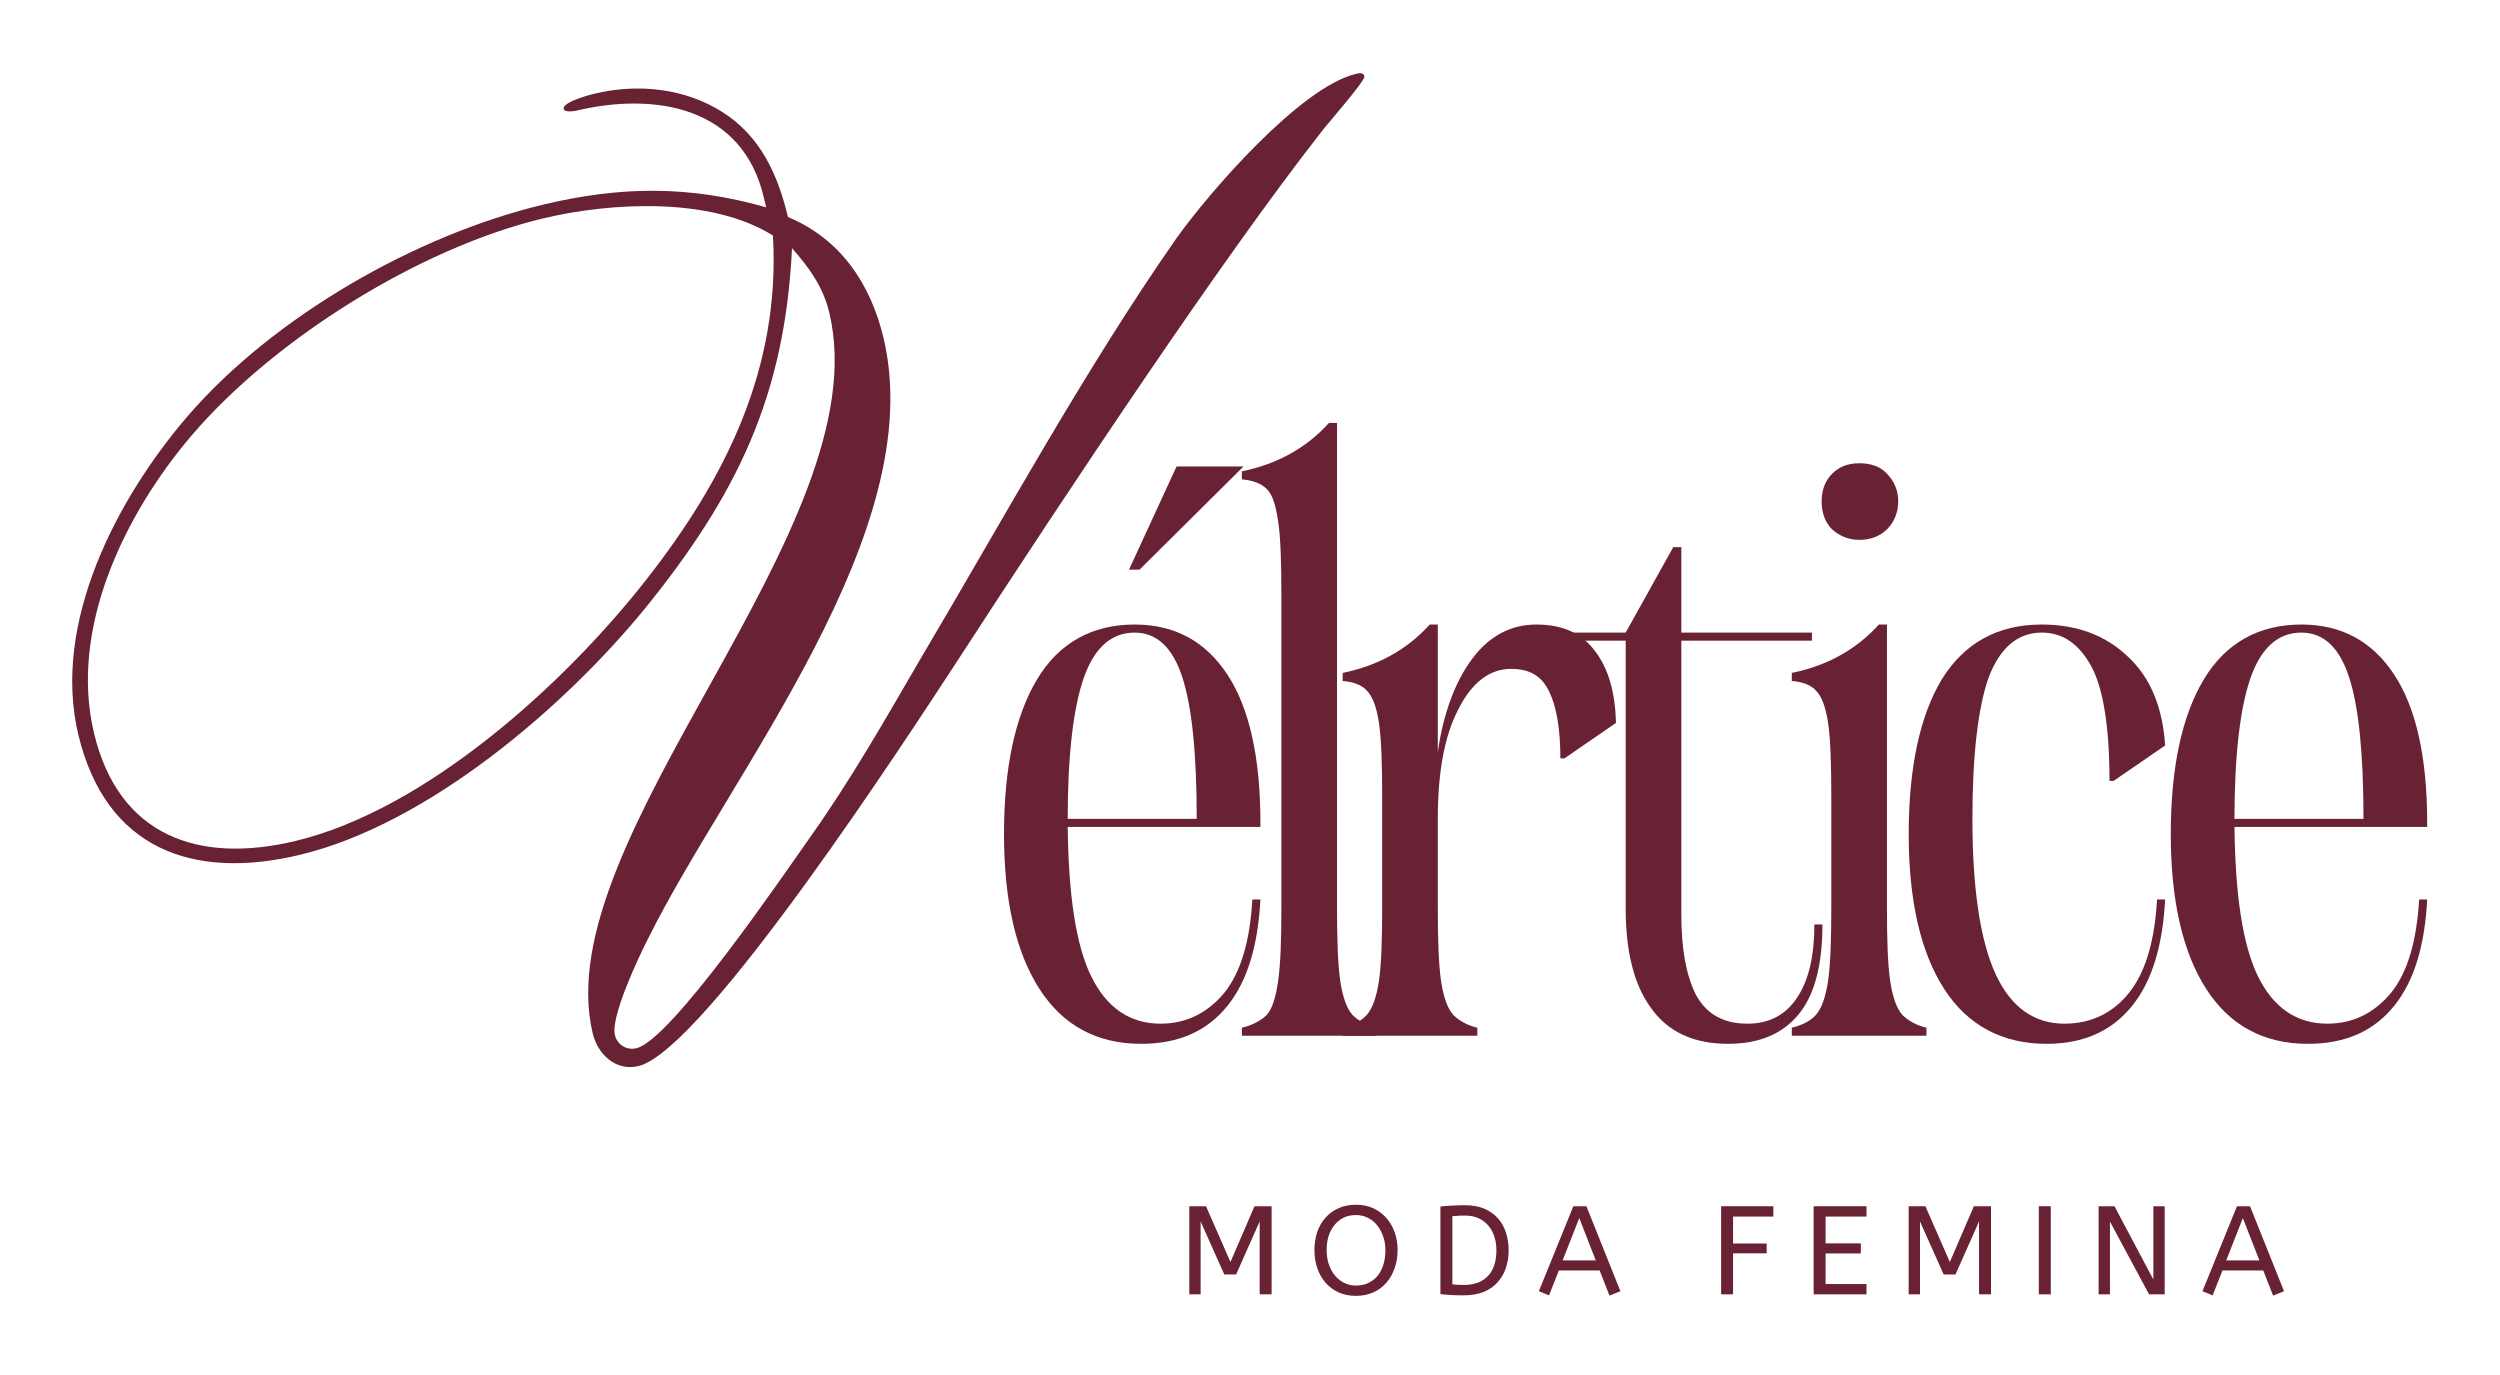
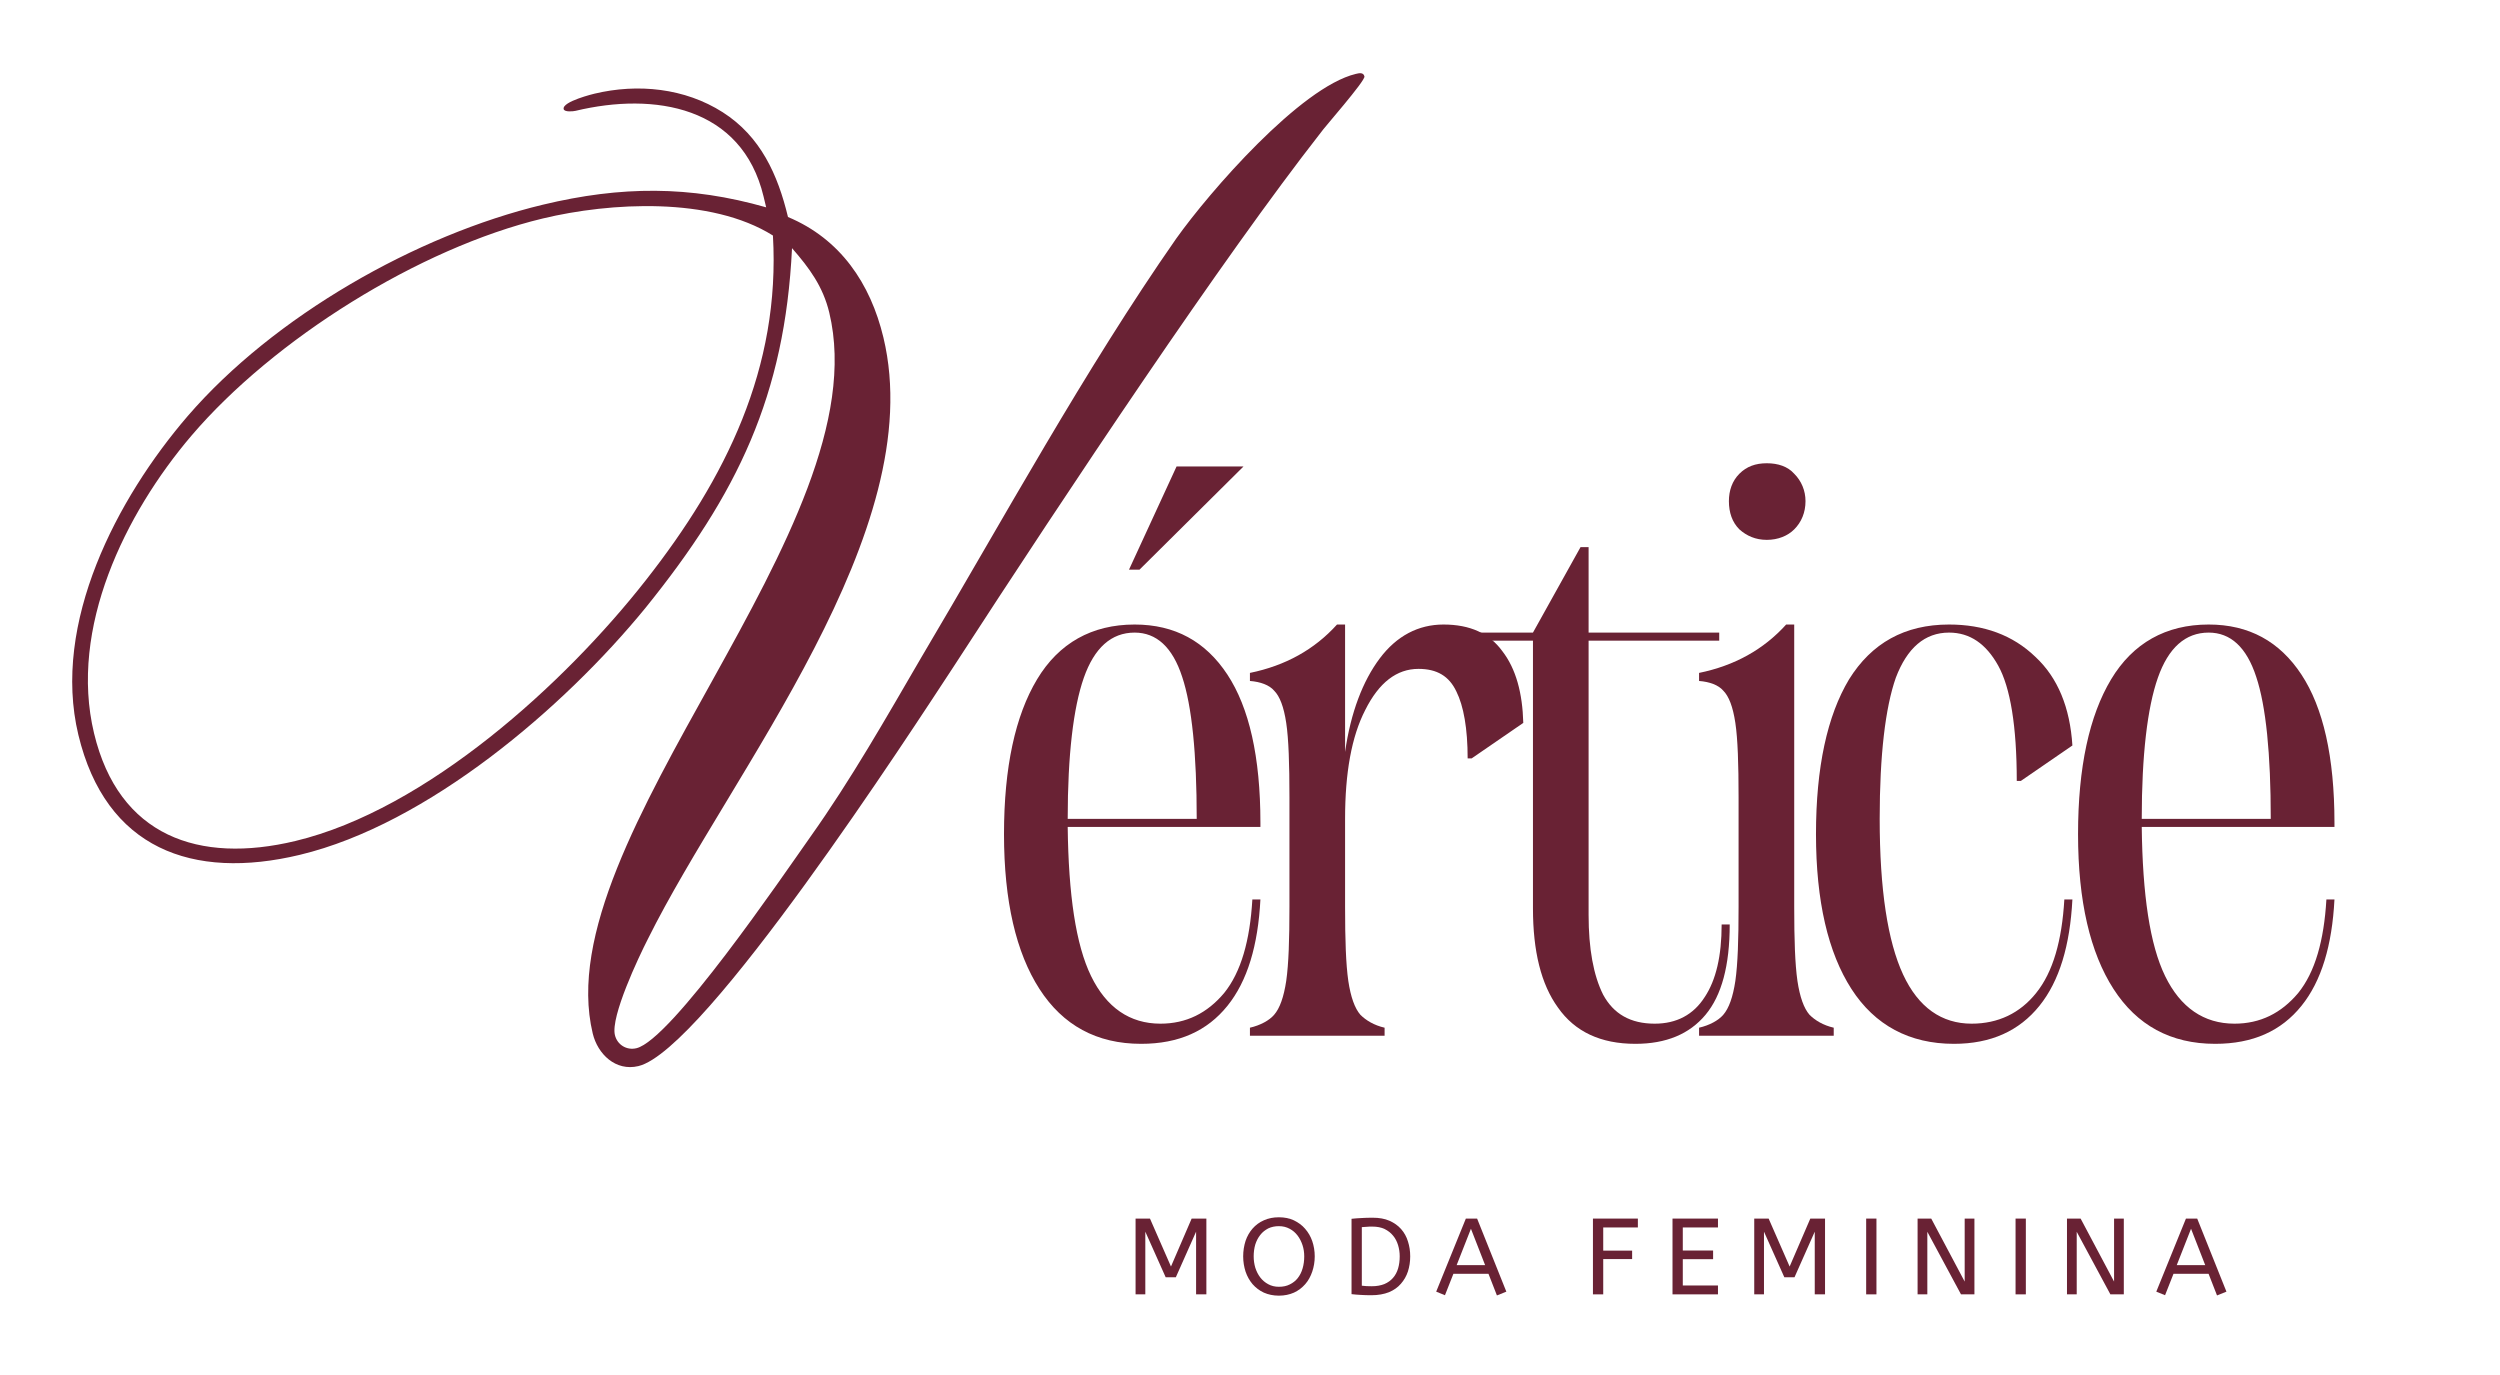
<svg xmlns="http://www.w3.org/2000/svg" xmlns:xlink="http://www.w3.org/1999/xlink" width="1200" height="660" viewBox="0 0 1200 660">
  <g transform="translate(-770.0 -470.0) scale(2.0)">
    <defs>
      <clipPath id="clip_1">
        <path transform="matrix(.24,0,0,.24,0,0)" d="M0 0H6000V3375H0Z" clip-rule="evenodd" />
      </clipPath>
      <clipPath id="clip_2">
        <path transform="matrix(.24,0,0,.24,0,0)" d="M0 0H6000V3375H0Z" clip-rule="evenodd" />
      </clipPath>
      <clipPath id="clip_3">
        <path transform="matrix(.24,0,0,.24,0,0)" d="M0 0H6000V3375H0Z" clip-rule="evenodd" />
      </clipPath>
      <clipPath id="clip_4">
        <path transform="matrix(.24,0,0,.24,615.36,328.56)" d="M0 0H1472V808H0Z" clip-rule="evenodd" />
      </clipPath>
      <path id="font_5_78" d="M.224-.01C.169-.01 .127 .013 .098 .058 .069 .103 .054 .167 .054 .25 .054 .333 .068 .397 .095 .442 .122 .487 .163 .51 .216 .51 .266 .51 .304 .489 .331 .448 .358 .407 .372 .346 .372 .264V.259H.133C.134 .175 .143 .113 .162 .074 .181 .035 .21 .015 .248 .015 .28 .015 .306 .028 .327 .053 .348 .079 .359 .118 .362 .169H.372C.369 .112 .356 .068 .331 .037 .306 .006 .271-.01 .224-.01M.133 .269H.293C.293 .35 .287 .409 .275 .445 .263 .482 .243 .5 .216 .5 .187 .5 .166 .481 .153 .444 .14 .407 .133 .348 .133 .269M.209 .578 .268 .706H.351L.222 .578H.209Z" />
      <path id="font_5_93" d="M.024 .01C.037 .013 .048 .019 .055 .026 .062 .034 .066 .048 .069 .068 .072 .089 .073 .119 .073 .16V.546C.073 .587 .072 .618 .069 .638 .066 .658 .062 .671 .055 .678 .048 .685 .037 .689 .024 .69V.7C.068 .709 .104 .729 .132 .76H.142V.16C.142 .119 .143 .089 .146 .068 .149 .048 .154 .034 .161 .026 .168 .019 .178 .013 .191 .01V0H.024V.01Z" />
      <path id="font_5_109" d="M.034 .01C.047 .013 .058 .019 .064 .026 .071 .034 .076 .048 .079 .068 .082 .089 .083 .119 .083 .16V.296C.083 .337 .082 .368 .079 .388 .076 .408 .071 .421 .064 .428 .058 .435 .047 .439 .034 .44V.45C.078 .459 .114 .479 .142 .51H.152V.352C.159 .401 .174 .44 .195 .468 .216 .496 .243 .51 .274 .51 .307 .51 .331 .499 .347 .477 .364 .455 .372 .425 .373 .388L.309 .344H.304C.304 .381 .299 .409 .29 .427 .281 .446 .266 .455 .243 .455 .216 .455 .194 .438 .177 .404 .16 .371 .152 .326 .152 .269V.16C.152 .119 .153 .089 .156 .068 .159 .048 .164 .034 .171 .026 .178 .019 .188 .013 .201 .01V0H.034V.01Z" />
      <path id="font_5_113" d="M.206-.01C.163-.01 .131 .005 .11 .035 .089 .064 .079 .105 .079 .158V.49H.01V.5H.079L.138 .606H.148V.5H.31V.49H.148V.15C.148 .108 .154 .075 .166 .051 .179 .027 .2 .015 .23 .015 .257 .015 .278 .026 .292 .048 .306 .069 .313 .099 .313 .138H.323C.323 .087 .313 .05 .293 .026 .273 .002 .244-.01 .206-.01Z" />
      <path id="font_5_85" d="M.118 .615C.104 .615 .093 .62 .084 .628 .075 .637 .071 .649 .071 .663 .071 .676 .075 .688 .084 .697 .093 .706 .104 .71 .118 .71 .132 .71 .144 .706 .152 .697 .161 .688 .166 .676 .166 .663 .166 .649 .161 .637 .152 .628 .144 .62 .132 .615 .118 .615M.034 0V.01C.047 .013 .058 .019 .064 .026 .071 .034 .076 .048 .079 .068 .082 .089 .083 .119 .083 .16V.296C.083 .337 .082 .368 .079 .388 .076 .408 .071 .421 .064 .428 .058 .435 .047 .439 .034 .44V.45C.078 .459 .114 .479 .142 .51H.152V.16C.152 .119 .153 .089 .156 .068 .159 .048 .164 .034 .171 .026 .178 .019 .188 .013 .201 .01V0H.034Z" />
      <path id="font_5_73" d="M.225-.01C.17-.01 .127 .013 .098 .058 .069 .103 .054 .167 .054 .25 .054 .333 .068 .397 .095 .442 .123 .487 .164 .51 .219 .51 .262 .51 .298 .497 .326 .47 .354 .444 .369 .407 .372 .36L.308 .316H.303C.303 .384 .295 .432 .28 .459 .265 .486 .245 .5 .219 .5 .189 .5 .167 .481 .153 .444 .14 .407 .133 .348 .133 .269 .133 .181 .143 .117 .162 .076 .181 .035 .21 .015 .247 .015 .28 .015 .307 .028 .327 .053 .348 .079 .359 .118 .362 .169H.372C.369 .112 .356 .068 .331 .037 .306 .006 .271-.01 .225-.01Z" />
      <path id="font_5_77" d="M.224-.01C.169-.01 .127 .013 .098 .058 .069 .103 .054 .167 .054 .25 .054 .333 .068 .397 .095 .442 .122 .487 .163 .51 .216 .51 .266 .51 .304 .489 .331 .448 .358 .407 .372 .346 .372 .264V.259H.133C.134 .175 .143 .113 .162 .074 .181 .035 .21 .015 .248 .015 .28 .015 .306 .028 .327 .053 .348 .079 .359 .118 .362 .169H.372C.369 .112 .356 .068 .331 .037 .306 .006 .271-.01 .224-.01M.133 .269H.293C.293 .35 .287 .409 .275 .445 .263 .482 .243 .5 .216 .5 .187 .5 .166 .481 .153 .444 .14 .407 .133 .348 .133 .269Z" />
      <clipPath id="clip_6">
        <path transform="matrix(.24,0,0,.24,373.68,213.84)" d="M0 0H1646V1451H0Z" clip-rule="evenodd" />
      </clipPath>
      <clipPath id="clip_7">
        <path transform="matrix(.24,0,0,.24,667.68,517.68)" d="M0 0H1134V151H0Z" clip-rule="evenodd" />
      </clipPath>
      <path id="font_8_66" d="M.649 .579 .462 .158H.368L.18 .579V0H.09V.7H.223L.417 .257 .608 .7H.744V0H.649V.579Z" />
      <path id="font_8_68" d="M.05 .351C.05 .402 .058 .45 .072 .494 .087 .538 .109 .576 .137 .608 .166 .641 .2 .666 .241 .684 .282 .703 .328 .712 .38 .712 .431 .712 .477 .703 .518 .684 .559 .664 .594 .639 .622 .606 .651 .573 .673 .535 .688 .492 .703 .448 .711 .401 .711 .351 .711 .301 .703 .254 .688 .21 .673 .166 .652 .127 .623 .094 .594 .061 .56 .035 .519 .016 .478-.002 .432-.012 .38-.012 .328-.012 .282-.002 .241 .016 .2 .035 .166 .061 .137 .094 .109 .127 .087 .166 .072 .21 .058 .254 .05 .301 .05 .351M.147 .351C.147 .315 .152 .28 .162 .246 .173 .212 .188 .182 .208 .156 .228 .13 .253 .109 .281 .094 .31 .078 .343 .07 .38 .07 .419 .07 .452 .077 .481 .092 .51 .106 .535 .126 .554 .15 .574 .176 .589 .205 .599 .24 .609 .274 .614 .311 .614 .351 .614 .387 .609 .422 .598 .455 .587 .488 .572 .518 .552 .544 .532 .57 .508 .591 .479 .606 .449 .622 .417 .63 .38 .63 .343 .63 .31 .623 .281 .609 .253 .594 .228 .575 .208 .549 .188 .524 .173 .495 .162 .461 .152 .427 .147 .39 .147 .351Z" />
      <path id="font_8_57" d="M.09 .698C.121 .701 .152 .704 .182 .705 .212 .707 .246 .708 .285 .708 .345 .708 .397 .699 .44 .68 .483 .661 .519 .636 .548 .603 .577 .57 .598 .532 .611 .489 .625 .446 .632 .4 .632 .351 .632 .302 .625 .256 .611 .212 .597 .169 .575 .131 .546 .098 .518 .065 .481 .039 .436 .02 .39 .002 .337-.008 .274-.008 .236-.008 .203-.007 .174-.005 .146-.004 .118-.001 .09 .002V.698M.282 .626C.263 .626 .245 .626 .229 .624 .213 .623 .198 .622 .185 .621V.08C.199 .078 .214 .077 .229 .076 .244 .075 .26 .075 .277 .075 .322 .075 .36 .082 .393 .095 .426 .109 .452 .128 .473 .152 .495 .177 .51 .206 .52 .239 .53 .273 .535 .31 .535 .351 .535 .387 .53 .421 .52 .454 .51 .487 .495 .517 .474 .542 .453 .568 .427 .588 .395 .604 .363 .619 .325 .626 .282 .626Z" />
      <path id="font_8_54" d="M.01 .025 .284 .7H.388L.658 .025 .571-.01 .493 .19H.169L.091-.008 .01 .025M.199 .27H.462L.331 .606 .199 .27Z" />
      <path id="font_8_3" d="M0 0Z" />
      <path id="font_8_59" d="M.09 .7H.505V.618H.185V.404H.452V.326H.185V0H.09V.7Z" />
      <path id="font_8_58" d="M.09 .7H.51V.618H.185V.405H.465V.325H.185V.082H.51V0H.09V.7Z" />
      <path id="font_8_62" d="M.09 0V.7H.185V0H.09Z" />
      <path id="font_8_67" d="M.18 .578V0H.09V.7H.216L.525 .118V.7H.615V0H.491L.18 .578Z" />
    </defs>
    <g>
      <g clip-path="url(#clip_1)">

</g>
      <g clip-path="url(#clip_2)">

</g>
      <g clip-path="url(#clip_3)">
        <g>
          <g clip-path="url(#clip_4)">
            <use data-text="é" xlink:href="#font_5_78" transform="matrix(193.523,0,0,-193.5231,615.5098,483.5837)" fill="#692234" />
-             <use data-text="l" xlink:href="#font_5_93" transform="matrix(193.523,0,0,-193.5231,678.4044,483.5837)" fill="#692234" />
-             <use data-text="r" xlink:href="#font_5_109" transform="matrix(193.523,0,0,-193.5231,700.6592,483.5837)" fill="#692234" />
-             <use data-text="t" xlink:href="#font_5_113" transform="matrix(193.523,0,0,-193.5231,759.8769,483.5837)" fill="#692234" />
-             <use data-text="i" xlink:href="#font_5_85" transform="matrix(193.523,0,0,-193.5231,808.4507,483.5837)" fill="#692234" />
-             <use data-text="c" xlink:href="#font_5_73" transform="matrix(193.523,0,0,-193.5231,832.6408,483.5837)" fill="#692234" />
-             <use data-text="e" xlink:href="#font_5_77" transform="matrix(193.523,0,0,-193.5231,895.5353,483.5837)" fill="#692234" />
+             <use data-text="r" xlink:href="#font_5_109" transform="matrix(193.523,0,0,-193.5231,678.4046,483.5837)" fill="#692234" />
+             <use data-text="t" xlink:href="#font_5_113" transform="matrix(193.523,0,0,-193.5231,737.6223,483.5837)" fill="#692234" />
+             <use data-text="i" xlink:href="#font_5_85" transform="matrix(193.523,0,0,-193.5231,786.1961,483.5837)" fill="#692234" />
+             <use data-text="c" xlink:href="#font_5_73" transform="matrix(193.523,0,0,-193.5231,810.3862,483.5837)" fill="#692234" />
+             <use data-text="e" xlink:href="#font_5_77" transform="matrix(193.523,0,0,-193.5231,873.2807,483.5837)" fill="#692234" />
          </g>
        </g>
        <g>
          <g>
            <path transform="matrix(.260293,-.06244286,.06244286,.260293,427.8537,517.338)" d="M715-722C653-757 593-771 521-771 404-771 263-730 167-661 88-604 5-509 5-406 5-301 74-255 173-255 291-255 434-328 526-398 630-478 692-554 729-681 740-660 748-641 748-617 748-419 391-219 391-38 391-19 403 0 424 0 485 0 733-236 782-282 922-415 1102-582 1214-671 1217-674 1264-707 1264-711 1264-715 1260-715 1257-715 1206-715 1105-643 1066-609 959-514 856-400 756-297 713-252 669-205 622-164 589-135 458-16 426-16 417-16 410-23 410-32 410-49 447-95 459-109 566-237 790-405 790-584 790-634 773-679 732-709 732-748 725-785 697-814 669-843 629-857 589-857 589-857 559-857 559-850 559-847 567-846 569-846 642-846 715-815 715-732V-722ZM715-696C694-579 623-494 532-422 440-349 293-268 172-268 83-268 19-309 19-404 19-501 92-589 166-643 258-710 404-759 518-759 580-759 669-743 715-696Z" fill="#692234" />
          </g>
        </g>
        <g>
          <g>
-             <use data-text="M" xlink:href="#font_8_66" transform="matrix(30.21045,0,0,-30.2109,667.7109,545.6466)" fill="#692234" />
-             <use data-text="O" xlink:href="#font_8_68" transform="matrix(30.21045,0,0,-30.2109,698.9478,545.6466)" fill="#692234" />
-             <use data-text="D" xlink:href="#font_8_57" transform="matrix(30.21045,0,0,-30.2109,727.9794,545.6466)" fill="#692234" />
-             <use data-text="A" xlink:href="#font_8_54" transform="matrix(30.21045,0,0,-30.2109,754.0203,545.6466)" fill="#692234" />
-             <use data-text=" " xlink:href="#font_8_3" transform="matrix(30.21045,0,0,-30.2109,780.2425,545.6466)" fill="#692234" />
-             <use data-text="F" xlink:href="#font_8_59" transform="matrix(30.21045,0,0,-30.2109,795.3478,545.6466)" fill="#692234" />
-             <use data-text="E" xlink:href="#font_8_58" transform="matrix(30.21045,0,0,-30.2109,817.5522,545.6466)" fill="#692234" />
-             <use data-text="M" xlink:href="#font_8_66" transform="matrix(30.21045,0,0,-30.2109,840.3608,545.6466)" fill="#692234" />
-             <use data-text="I" xlink:href="#font_8_62" transform="matrix(30.21045,0,0,-30.2109,871.5977,545.6466)" fill="#692234" />
-             <use data-text="N" xlink:href="#font_8_67" transform="matrix(30.21045,0,0,-30.2109,885.9478,545.6466)" fill="#692234" />
-             <use data-text="A" xlink:href="#font_8_54" transform="matrix(30.21045,0,0,-30.2109,913.2877,545.6466)" fill="#692234" />
+             <use data-text="M" xlink:href="#font_8_66" transform="matrix(25.98099,0,0,-25.98137,655.1997,545.6466)" fill="#692234" />
+             <use data-text="O" xlink:href="#font_8_68" transform="matrix(25.98099,0,0,-25.98137,682.0635,545.6466)" fill="#692234" />
+             <use data-text="D" xlink:href="#font_8_57" transform="matrix(25.98099,0,0,-25.98137,707.0306,545.6466)" fill="#692234" />
+             <use data-text="A" xlink:href="#font_8_54" transform="matrix(25.98099,0,0,-25.98137,729.4258,545.6466)" fill="#692234" />
+             <use data-text=" " xlink:href="#font_8_3" transform="matrix(25.98099,0,0,-25.98137,751.9769,545.6466)" fill="#692234" />
+             <use data-text="F" xlink:href="#font_8_59" transform="matrix(25.98099,0,0,-25.98137,764.9675,545.6466)" fill="#692234" />
+             <use data-text="E" xlink:href="#font_8_58" transform="matrix(25.98099,0,0,-25.98137,784.0632,545.6466)" fill="#692234" />
+             <use data-text="M" xlink:href="#font_8_66" transform="matrix(25.98099,0,0,-25.98137,803.6786,545.6466)" fill="#692234" />
+             <use data-text="I" xlink:href="#font_8_62" transform="matrix(25.98099,0,0,-25.98137,830.5424,545.6466)" fill="#692234" />
+             <use data-text="N" xlink:href="#font_8_67" transform="matrix(25.98099,0,0,-25.98137,842.8835,545.6466)" fill="#692234" />
+             <use data-text="I" xlink:href="#font_8_62" transform="matrix(25.98099,0,0,-25.98137,866.3958,545.6466)" fill="#692234" />
+             <use data-text="N" xlink:href="#font_8_67" transform="matrix(25.98099,0,0,-25.98137,878.7369,545.6466)" fill="#692234" />
+             <use data-text="A" xlink:href="#font_8_54" transform="matrix(25.98099,0,0,-25.98137,902.2492,545.6466)" fill="#692234" />
          </g>
        </g>
      </g>
    </g>
  </g>
</svg>
